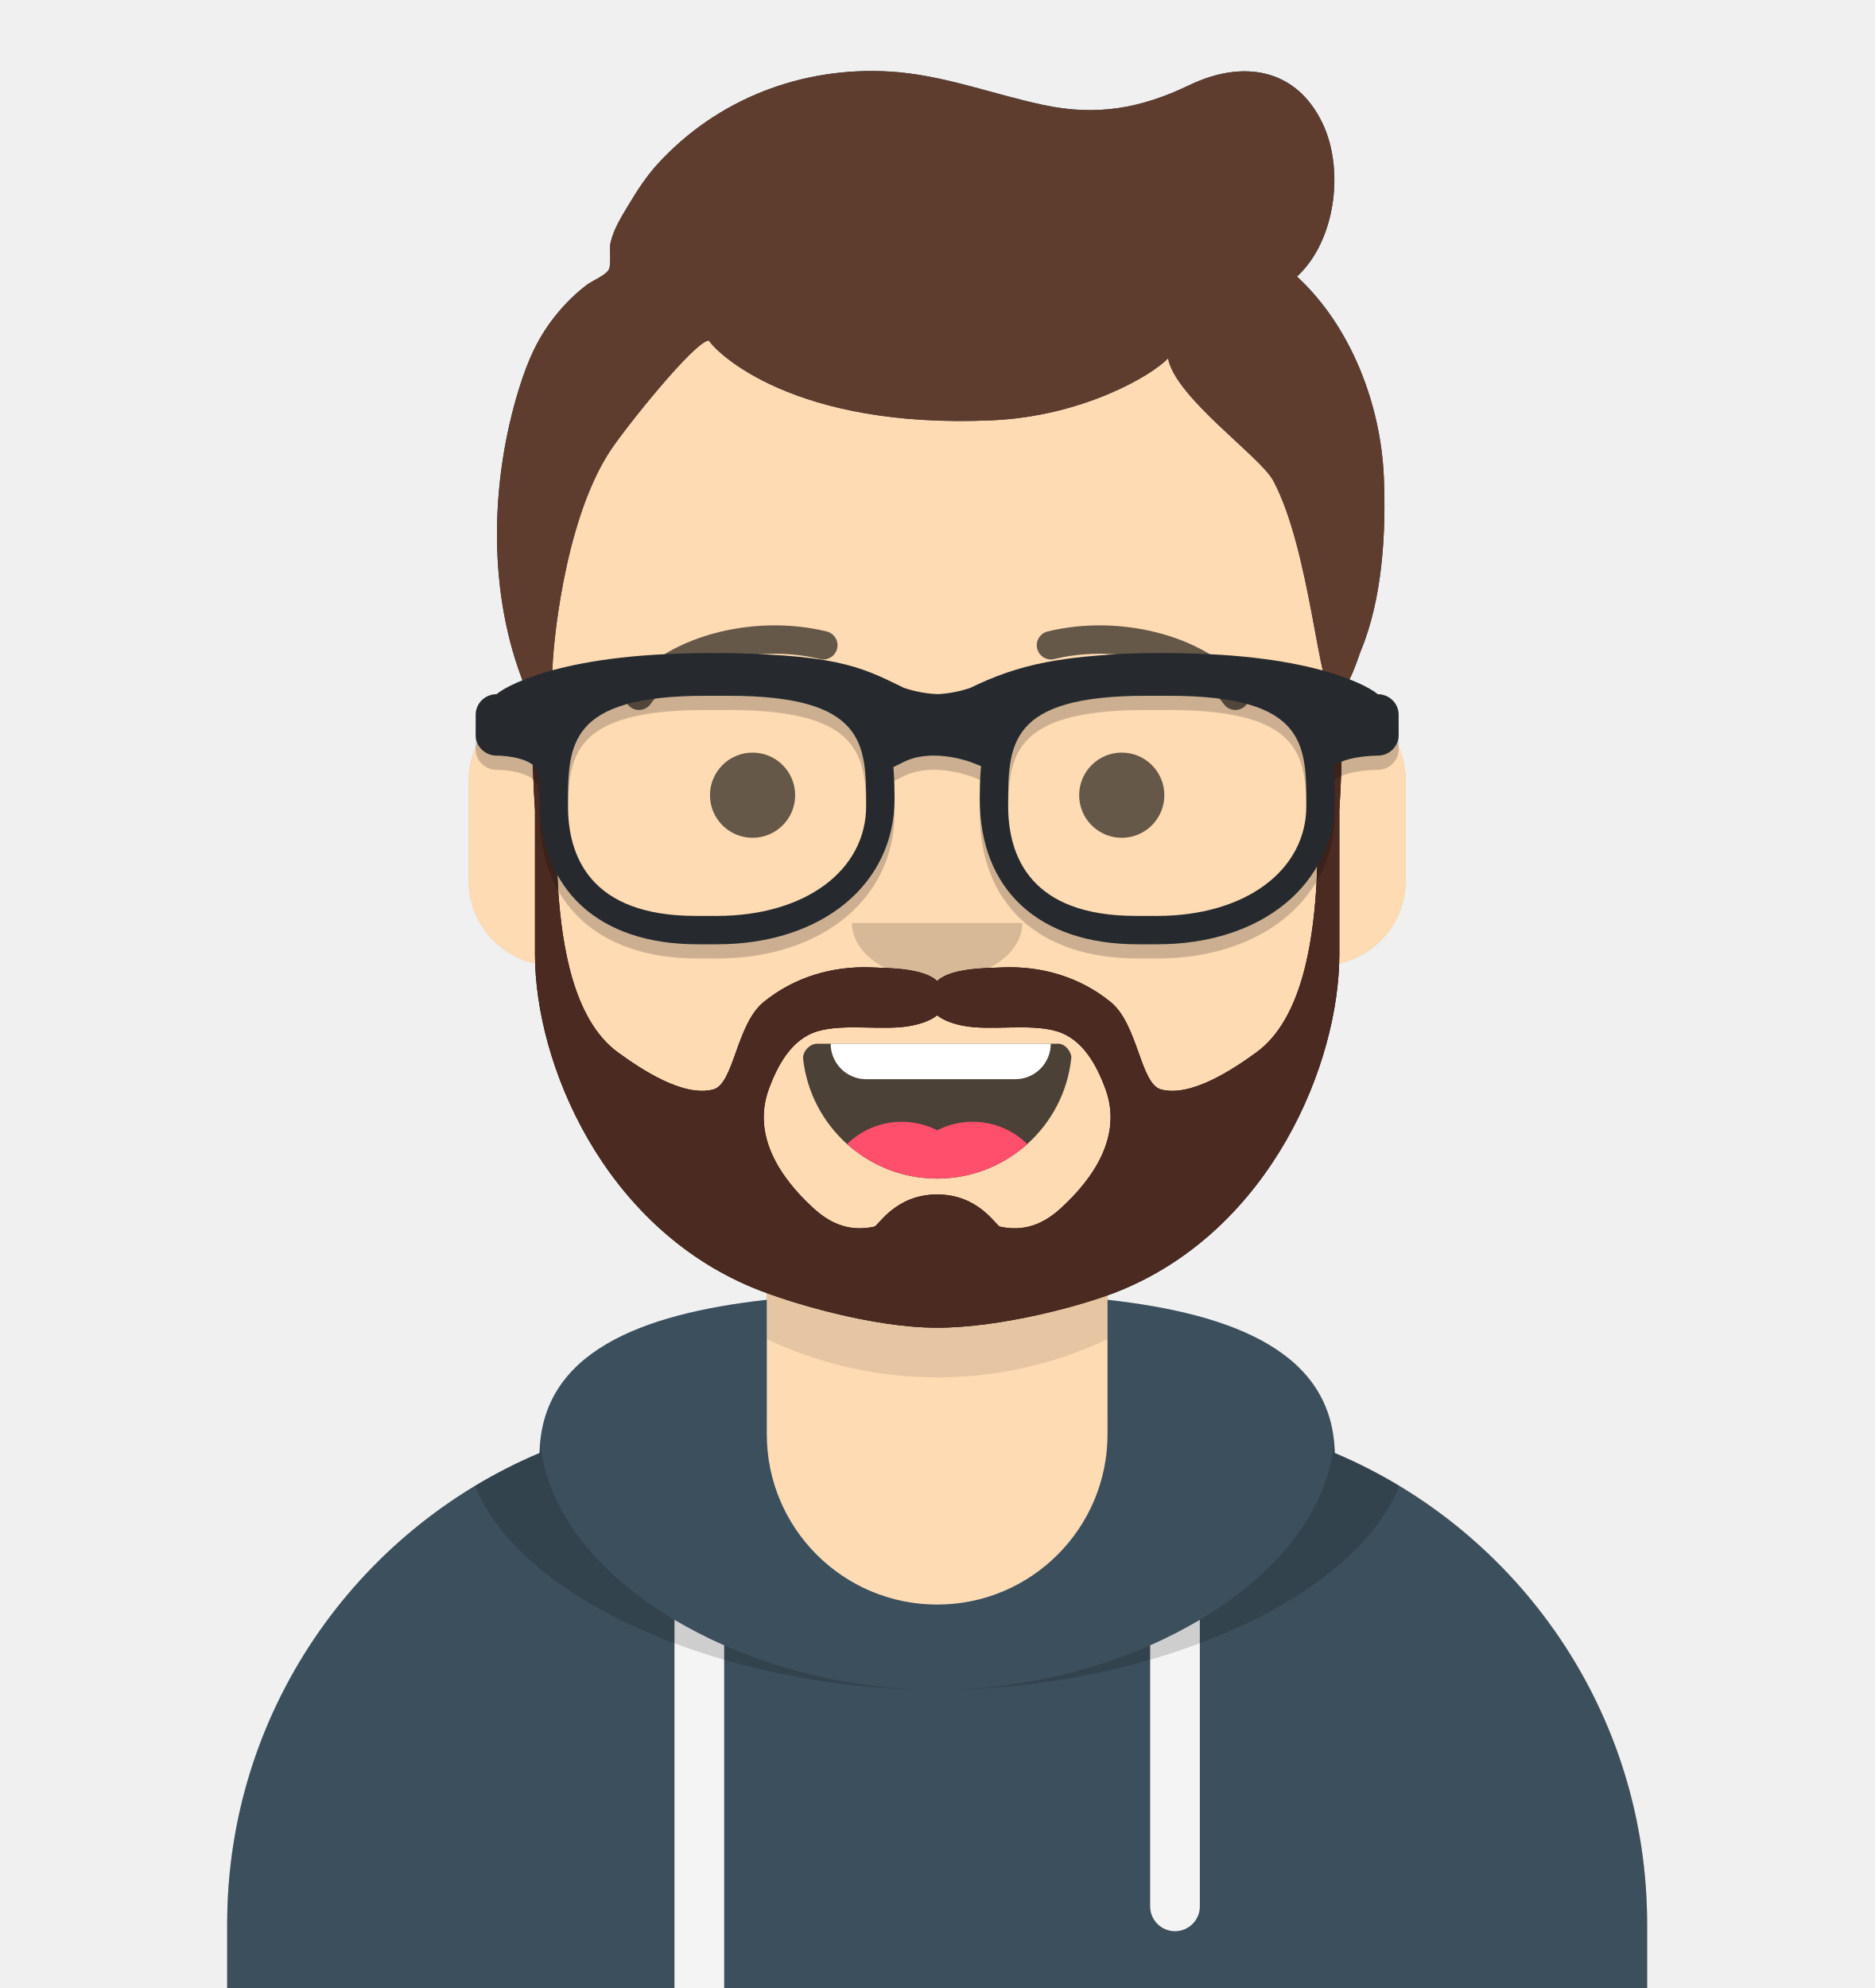
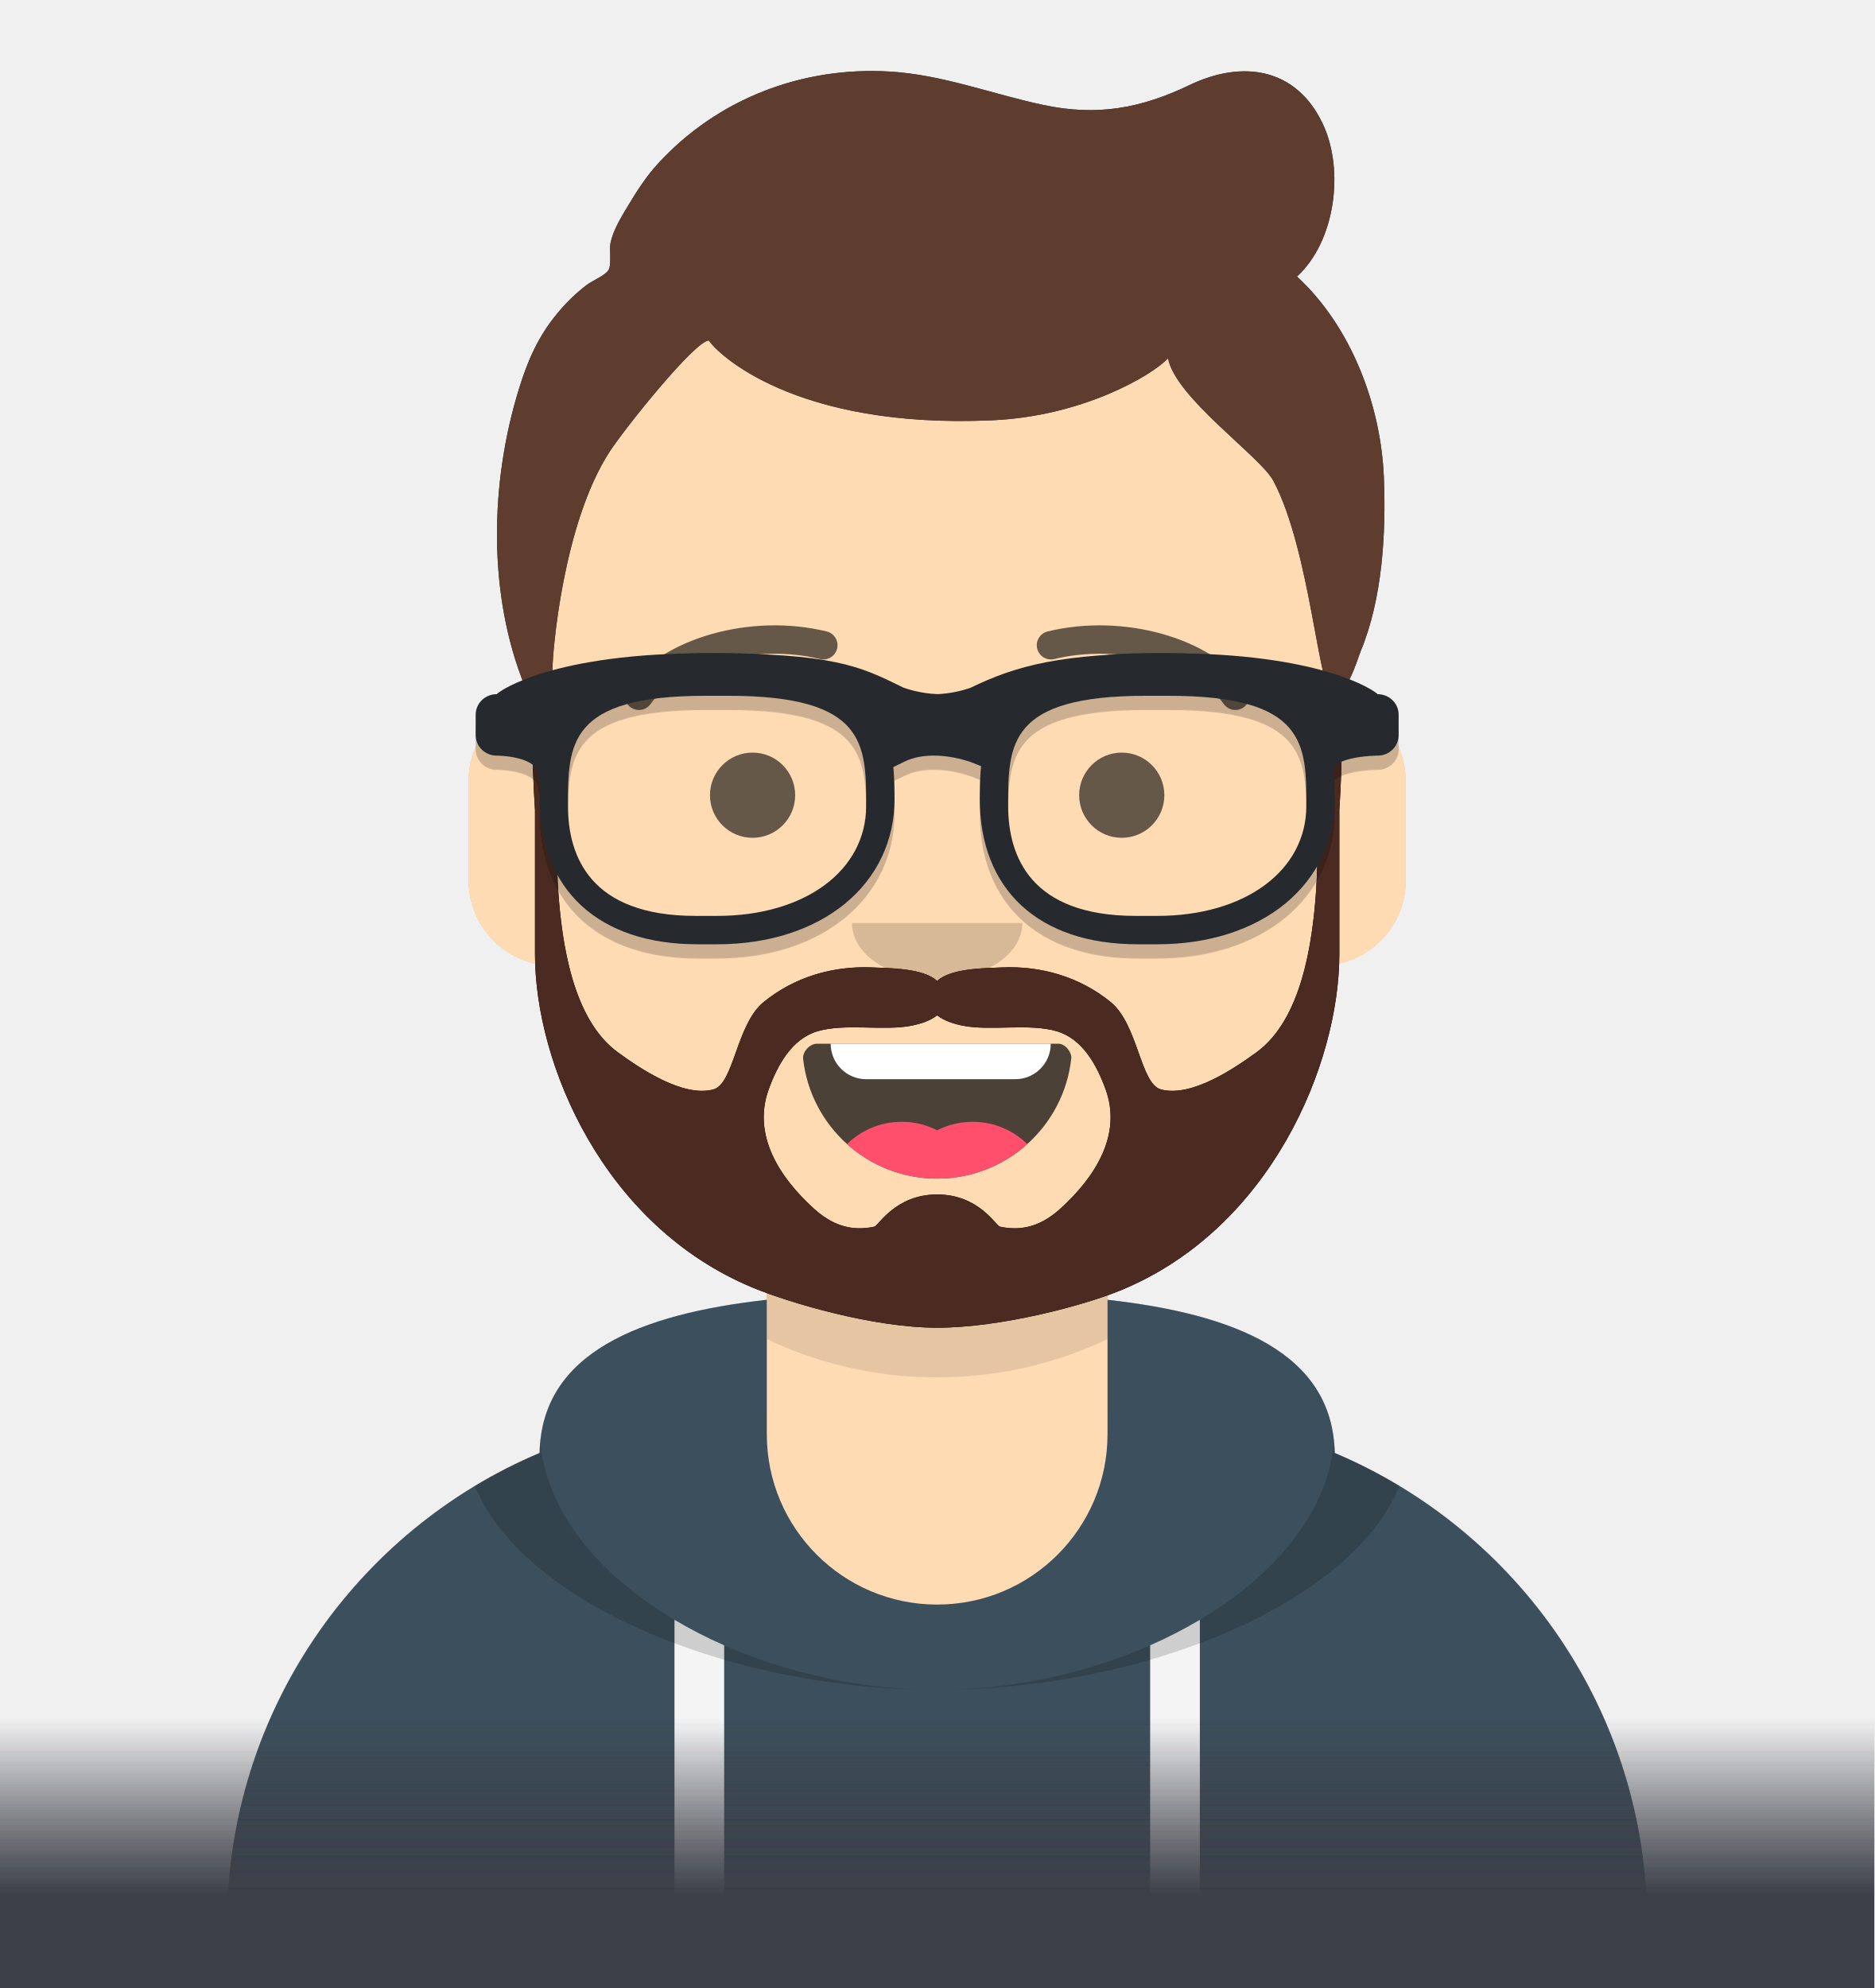
<svg xmlns="http://www.w3.org/2000/svg" xmlns:xlink="http://www.w3.org/1999/xlink" width="264" height="280" viewBox="0 0 264 280">
  <defs>
+     <linearGradient id="n" x1="0" x2="0" y1="0" y2="1">
+       <stop offset="0%" stop-color="#3C4048" stop-opacity="0" />
+       <stop offset="50%" stop-color="#3C4048" />
+       <stop offset="100%" stop-color="#3C4048" />
+     </linearGradient>
    <path d="M124 144.611V163h4c39.765 0 72 32.235 72 72v9H0v-9c0-39.765 32.235-72 72-72h4v-18.389c-17.237-8.189-29.628-24.924-31.695-44.73C38.48 99.058 34 94.052 34 88V74c0-5.946 4.325-10.882 10-11.834V56c0-30.928 25.072-56 56-56s56 25.072 56 56v6.166c5.675.952 10 5.888 10 11.834v14c0 6.052-4.48 11.058-10.305 11.881-2.067 19.806-14.458 36.541-31.695 44.73" id="a" />
  </defs>
  <g fill="none" fill-rule="evenodd">
    <g />
    <g mask="url(#react-mask-5)">
      <g transform="translate(32 36)">
        <mask id="b" fill="#fff">
          <use xlink:href="#a" />
        </mask>
        <use fill="#D0C6AC" xlink:href="#a" />
        <g mask="url(#b)" fill="#FFDBB4">
          <path d="M0 0h264v280H0z" />
        </g>
        <path d="M156 79v23c0 30.928-25.072 56-56 56s-56-25.072-56-56V79v15c0 30.928 25.072 56 56 56s56-25.072 56-56z" fill-opacity=".1" fill="#000" mask="url(#b)" />
      </g>
      <g transform="translate(0 170)">
        <defs>
          <path d="M108 13.07c-17.919 2.006-31.72 7.482-31.996 21.575C50.146 45.568 32 71.165 32 100.999V110h200v-9c0-29.835-18.146-55.432-44.004-66.355-.276-14.093-14.077-19.57-31.996-21.574V32c0 13.255-10.745 24-24 24s-24-10.745-24-24z" id="c" />
        </defs>
        <mask id="d" fill="#fff">
          <use xlink:href="#c" />
        </mask>
        <use fill="#B7C1DB" xlink:href="#c" />
        <g mask="url(#d)" fill="#3C4F5C">
          <path d="M0 0h264v110H0z" />
        </g>
        <path d="M102 61.74V110h-7V58.15a65 65 0 0 0 7 3.59m67-3.59V98.5a3.5 3.5 0 1 1-7 0V61.74a65 65 0 0 0 7-3.59" fill="#F4F4F4" mask="url(#d)" />
        <path d="M90.96 12.724C75.91 15.571 65.5 21.243 65.5 32.308 65.5 52.02 98.538 68 132 68s66.5-15.98 66.5-35.692c0-11.065-10.41-16.737-25.46-19.584 9.085 3.35 14.96 8.982 14.96 18.353C188 51.469 160.179 68 132 68S76 51.469 76 31.077c0-9.37 5.875-15.003 14.96-18.353" fill-opacity=".16" fill="#000" mask="url(#d)" />
      </g>
      <g fill="#000">
        <g transform="translate(78 134)">
          <defs>
            <path d="M35.118 15.128C36.176 24.62 44.226 32 54 32c9.804 0 17.874-7.426 18.892-16.96.082-.767-.775-2.04-1.85-2.04H37.088c-1.08 0-2.075 1.178-1.97 2.128" id="e" />
          </defs>
          <mask id="f" fill="#fff">
            <use xlink:href="#e" />
          </mask>
          <use fill-opacity=".7" xlink:href="#e" />
          <rect fill="#FFF" mask="url(#f)" x="39" y="2" width="31" height="16" rx="5" />
          <g mask="url(#f)" fill="#FF4F6D">
            <g transform="translate(38 24)">
              <circle cx="11" cy="11" r="11" />
              <circle cx="21" cy="11" r="11" />
            </g>
          </g>
        </g>
        <path d="M120 130c0 4.418 5.373 8 12 8s12-3.582 12-8" fill-opacity=".16" />
        <g transform="translate(76 90)" fill-opacity=".6">
          <circle cx="30" cy="22" r="6" />
          <circle cx="82" cy="22" r="6" />
        </g>
        <path d="M91.63 99.159c3.915-5.51 14.648-8.599 23.893-6.329a2 2 0 0 0 .954-3.884c-10.737-2.636-23.165.941-28.107 7.894a2 2 0 0 0 3.26 2.318m80.74.001c-3.915-5.51-14.648-8.598-23.893-6.328a2 2 0 0 1-.954-3.884c10.737-2.637 23.165.94 28.107 7.893a2 2 0 0 1-3.26 2.318" fill-rule="nonzero" fill-opacity=".6" />
      </g>
      <defs>
        <path id="g" d="M0 0h264v280H0z" />
        <path d="M183.68 38.949c5.406-4.95 6.707-14.987 3.638-21.5-3.769-7.995-11.417-8.997-18.746-5.48-6.908 3.315-13.057 4.419-20.622 2.813-7.258-1.541-14.144-4.26-21.647-4.706-12.325-.733-24.3 3.839-32.7 13.053-1.603 1.758-2.894 3.768-4.115 5.805-.976 1.63-2.077 3.38-2.493 5.258-.198.894.17 3.098-.275 3.83-.48.79-2.296 1.515-3.069 2.102-1.567 1.189-2.924 2.53-4.18 4.047-2.666 3.222-4.133 6.587-5.368 10.572-4.102 13.245-4.45 28.998.854 42.004.707 1.734 2.898 5.352 4.186 1.638.255-.734-.334-3.194-.333-3.935.005-2.72 1.506-20.729 8.047-30.817 2.13-3.284 11.973-15.58 13.984-15.68 1.065 1.693 11.88 12.51 39.942 11.242 12.662-.572 22.4-6.26 24.738-8.727 1.028 5.533 12.992 13.816 14.815 17.224 5.267 9.846 6.435 30.304 8.445 30.265s3.453-5.237 3.867-6.23c3.072-7.375 3.595-16.632 3.267-24.559-.427-10.202-4.638-21.226-12.235-28.22" id="k" />
      </defs>
      <mask id="h" fill="#fff">
        <use xlink:href="#g" />
      </mask>
      <g />
      <g mask="url(#h)">
        <g transform="translate(-1)">
          <g transform="translate(49 72)">
            <defs>
              <path d="M101.428 98.169c-2.513 2.294-5.19 3.325-8.575 2.604-.582-.124-2.957-4.538-8.853-4.538-5.897 0-8.27 4.414-8.853 4.538-3.385.721-6.062-.31-8.576-2.604-4.725-4.313-8.654-10.26-6.293-16.75 1.23-3.382 3.232-7.095 6.873-8.173 3.887-1.15 9.346-.002 13.264-.788 1.27-.254 2.656-.707 3.585-1.458.929.75 2.316 1.204 3.585 1.458 3.918.786 9.376-.362 13.264.788 3.64 1.078 5.642 4.79 6.873 8.173 2.361 6.49-1.568 12.437-6.294 16.75M140.081 26c-3.41 8.4-2.093 18.858-2.724 27.676-.513 7.167-2.02 17.91-8.384 22.539-3.255 2.367-9.179 6.345-13.431 5.235-2.927-.764-3.24-9.16-7.087-12.303-4.363-3.565-9.812-5.131-15.306-4.89-2.37.105-7.165.08-9.15 1.903-1.983-1.823-6.777-1.798-9.148-1.902-5.494-.242-10.943 1.324-15.306 4.889-3.847 3.143-4.16 11.54-7.087 12.303-4.252 1.11-10.176-2.868-13.431-5.235-6.365-4.63-7.87-15.372-8.384-22.54-.63-8.817.686-19.275-2.724-27.675-1.66 0-.565 16.129-.565 16.129v20.356c.032 15.288 9.581 38.17 30.754 46.908C63.286 111.53 75.015 115 84 115s20.714-3.14 25.892-5.277c21.173-8.737 30.722-31.95 30.754-47.238V42.13S141.74 26 140.081 26" id="i" />
            </defs>
            <mask id="j" fill="#fff">
              <use xlink:href="#i" />
            </mask>
            <use fill="#000" xlink:href="#i" />
            <g mask="url(#j)" fill="#4a2a21">
              <path d="M-32 0h264v244H-32z" />
            </g>
          </g>
          <mask id="l" fill="#fff">
            <use xlink:href="#k" />
          </mask>
          <use fill="#28354B" xlink:href="#k" />
          <g mask="url(#l)" fill="#5e3d2e">
            <path d="M0 0h264v280H0z" />
          </g>
          <g transform="translate(62 85)">
            <defs>
              <filter x="-.8%" y="-2.4%" width="101.5%" height="109.8%" filterUnits="objectBoundingBox" id="m">
                <feOffset dy="2" in="SourceAlpha" result="shadowOffsetOuter1" />
                <feColorMatrix values="0 0 0 0 0 0 0 0 0 0 0 0 0 0 0 0 0 0 0.2 0" in="shadowOffsetOuter1" result="shadowMatrixOuter1" />
                <feMerge>
                  <feMergeNode in="shadowMatrixOuter1" />
                  <feMergeNode in="SourceGraphic" />
                </feMerge>
              </filter>
            </defs>
            <g filter="url(#m)" transform="translate(6 7)" fill="#252C2F" fill-rule="nonzero">
              <path d="M34 41h-2.758C17.315 41 9 33.336 9 20.5 9 10.127 10.817 0 32.53 0h2.94C57.183 0 59 10.127 59 20.5 59 32.569 48.721 41 34 41M32.385 6C13 6 13 12.841 13 21.502 13 28.572 16.116 37 30.97 37H34c12.365 0 21-6.373 21-15.498C55 12.84 55 6 35.615 6zM96 41h-2.758C79.315 41 71 33.336 71 20.5 71 10.127 72.817 0 94.53 0h2.94C119.183 0 121 10.127 121 20.5 121 32.569 110.721 41 96 41M94.385 6C75 6 75 12.841 75 21.502 75 28.572 78.12 37 92.97 37H96c12.365 0 21-6.373 21-15.498C117 12.84 117 6 97.615 6z" />
              <path d="M2.955 5.772C3.645 5.096 11.21 0 32.5 0c17.851 0 21.63 1.853 27.35 4.652l.419.207c.398.14 2.431.83 4.81.907a17 17 0 0 0 4.563-.869C76.17 1.722 82.562 0 97.5 0c21.29 0 28.854 5.096 29.545 5.772 1.634 0 2.955 1.29 2.955 2.885v2.886c0 1.596-1.32 2.886-2.955 2.886 0 0-6.901 0-6.901 2.886 0 2.885-1.962-4.176-1.962-5.772v-2.81c-3.603-1.38-10.054-3.947-20.682-3.947-11.842 0-17.739 2.1-22.798 4.185l.057.137-.003 1.986-2.217 5.35L69.8 15.36c-.244-.097-.772-.27-1.504-.451-2.04-.503-4.137-.656-5.992-.276q-1.021.21-1.891.633l-2.643 1.29-2.643-5.16.117-2.295.08-.195c-4.362-2.033-8.385-4.12-22.824-4.12-10.628 0-17.078 2.565-20.682 3.944v2.812c0 1.596-2.954 8.657-2.954 5.772 0-2.886-5.91-2.886-5.91-2.886-1.63 0-2.954-1.29-2.954-2.886V8.657c0-1.595 1.324-2.885 2.955-2.885" />
+               <path fill="url(#n)" d="M-100 150h300v50h-300z" />
            </g>
          </g>
        </g>
      </g>
    </g>
  </g>
</svg>
